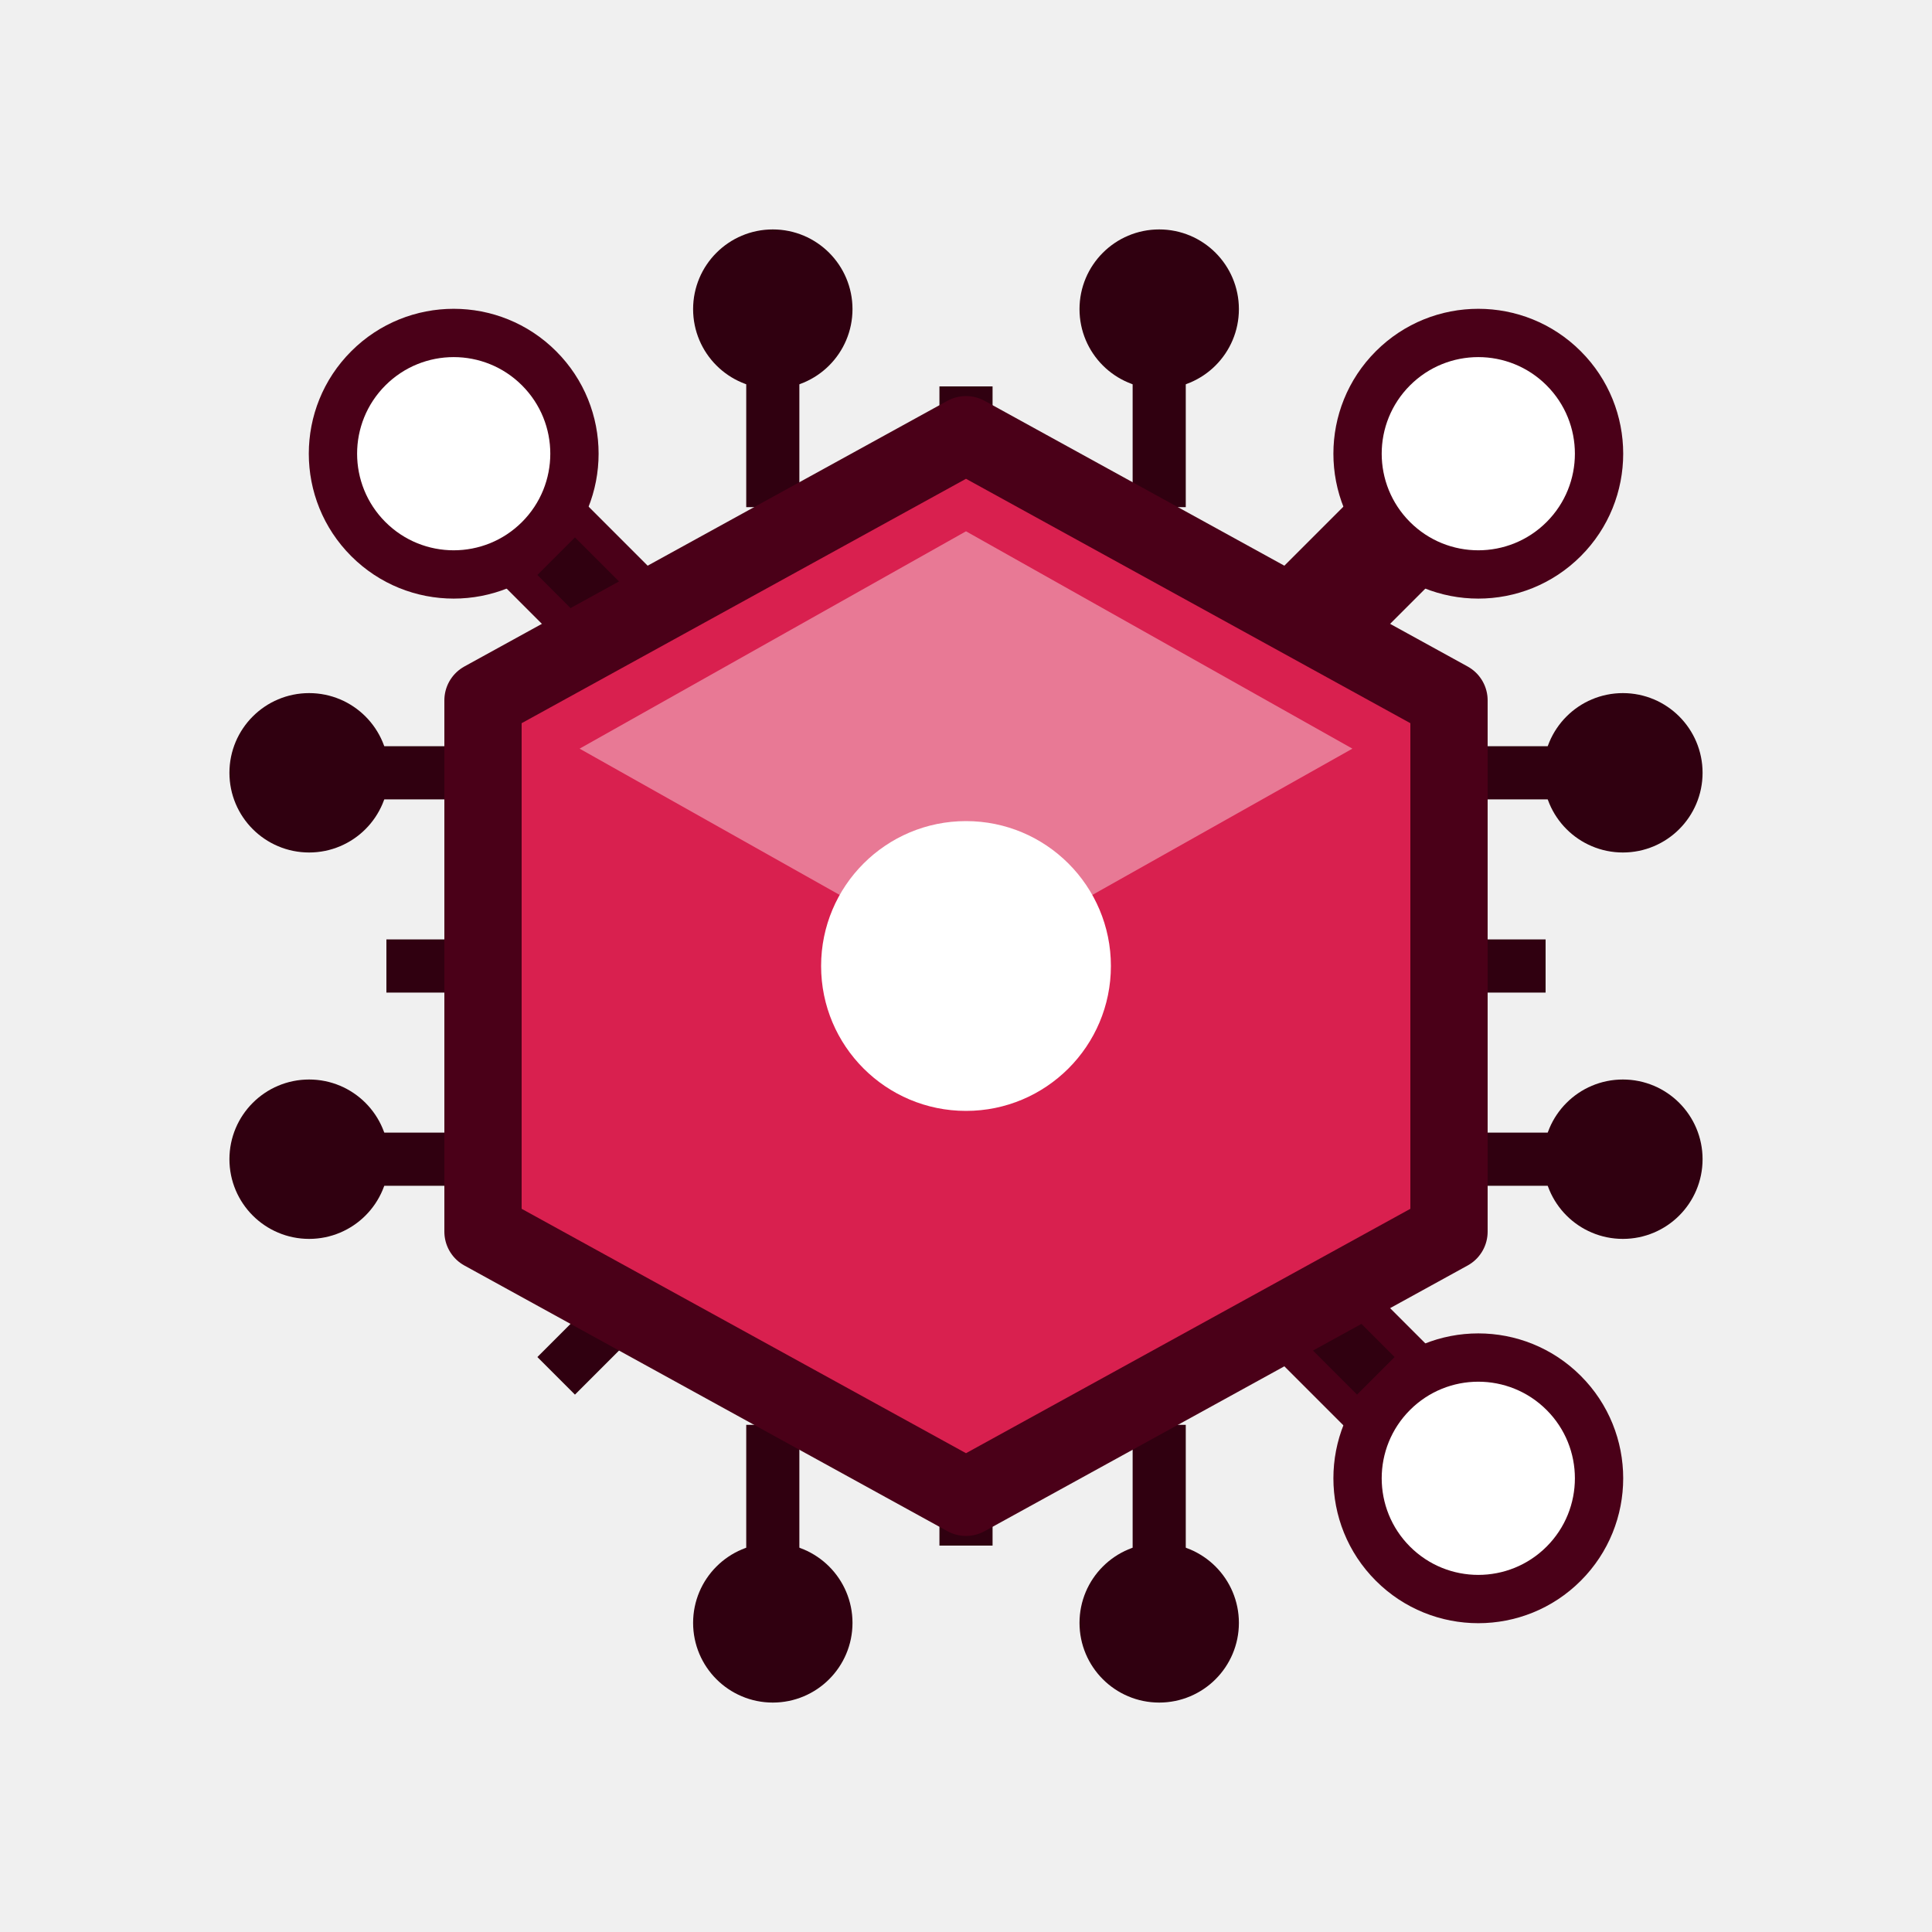
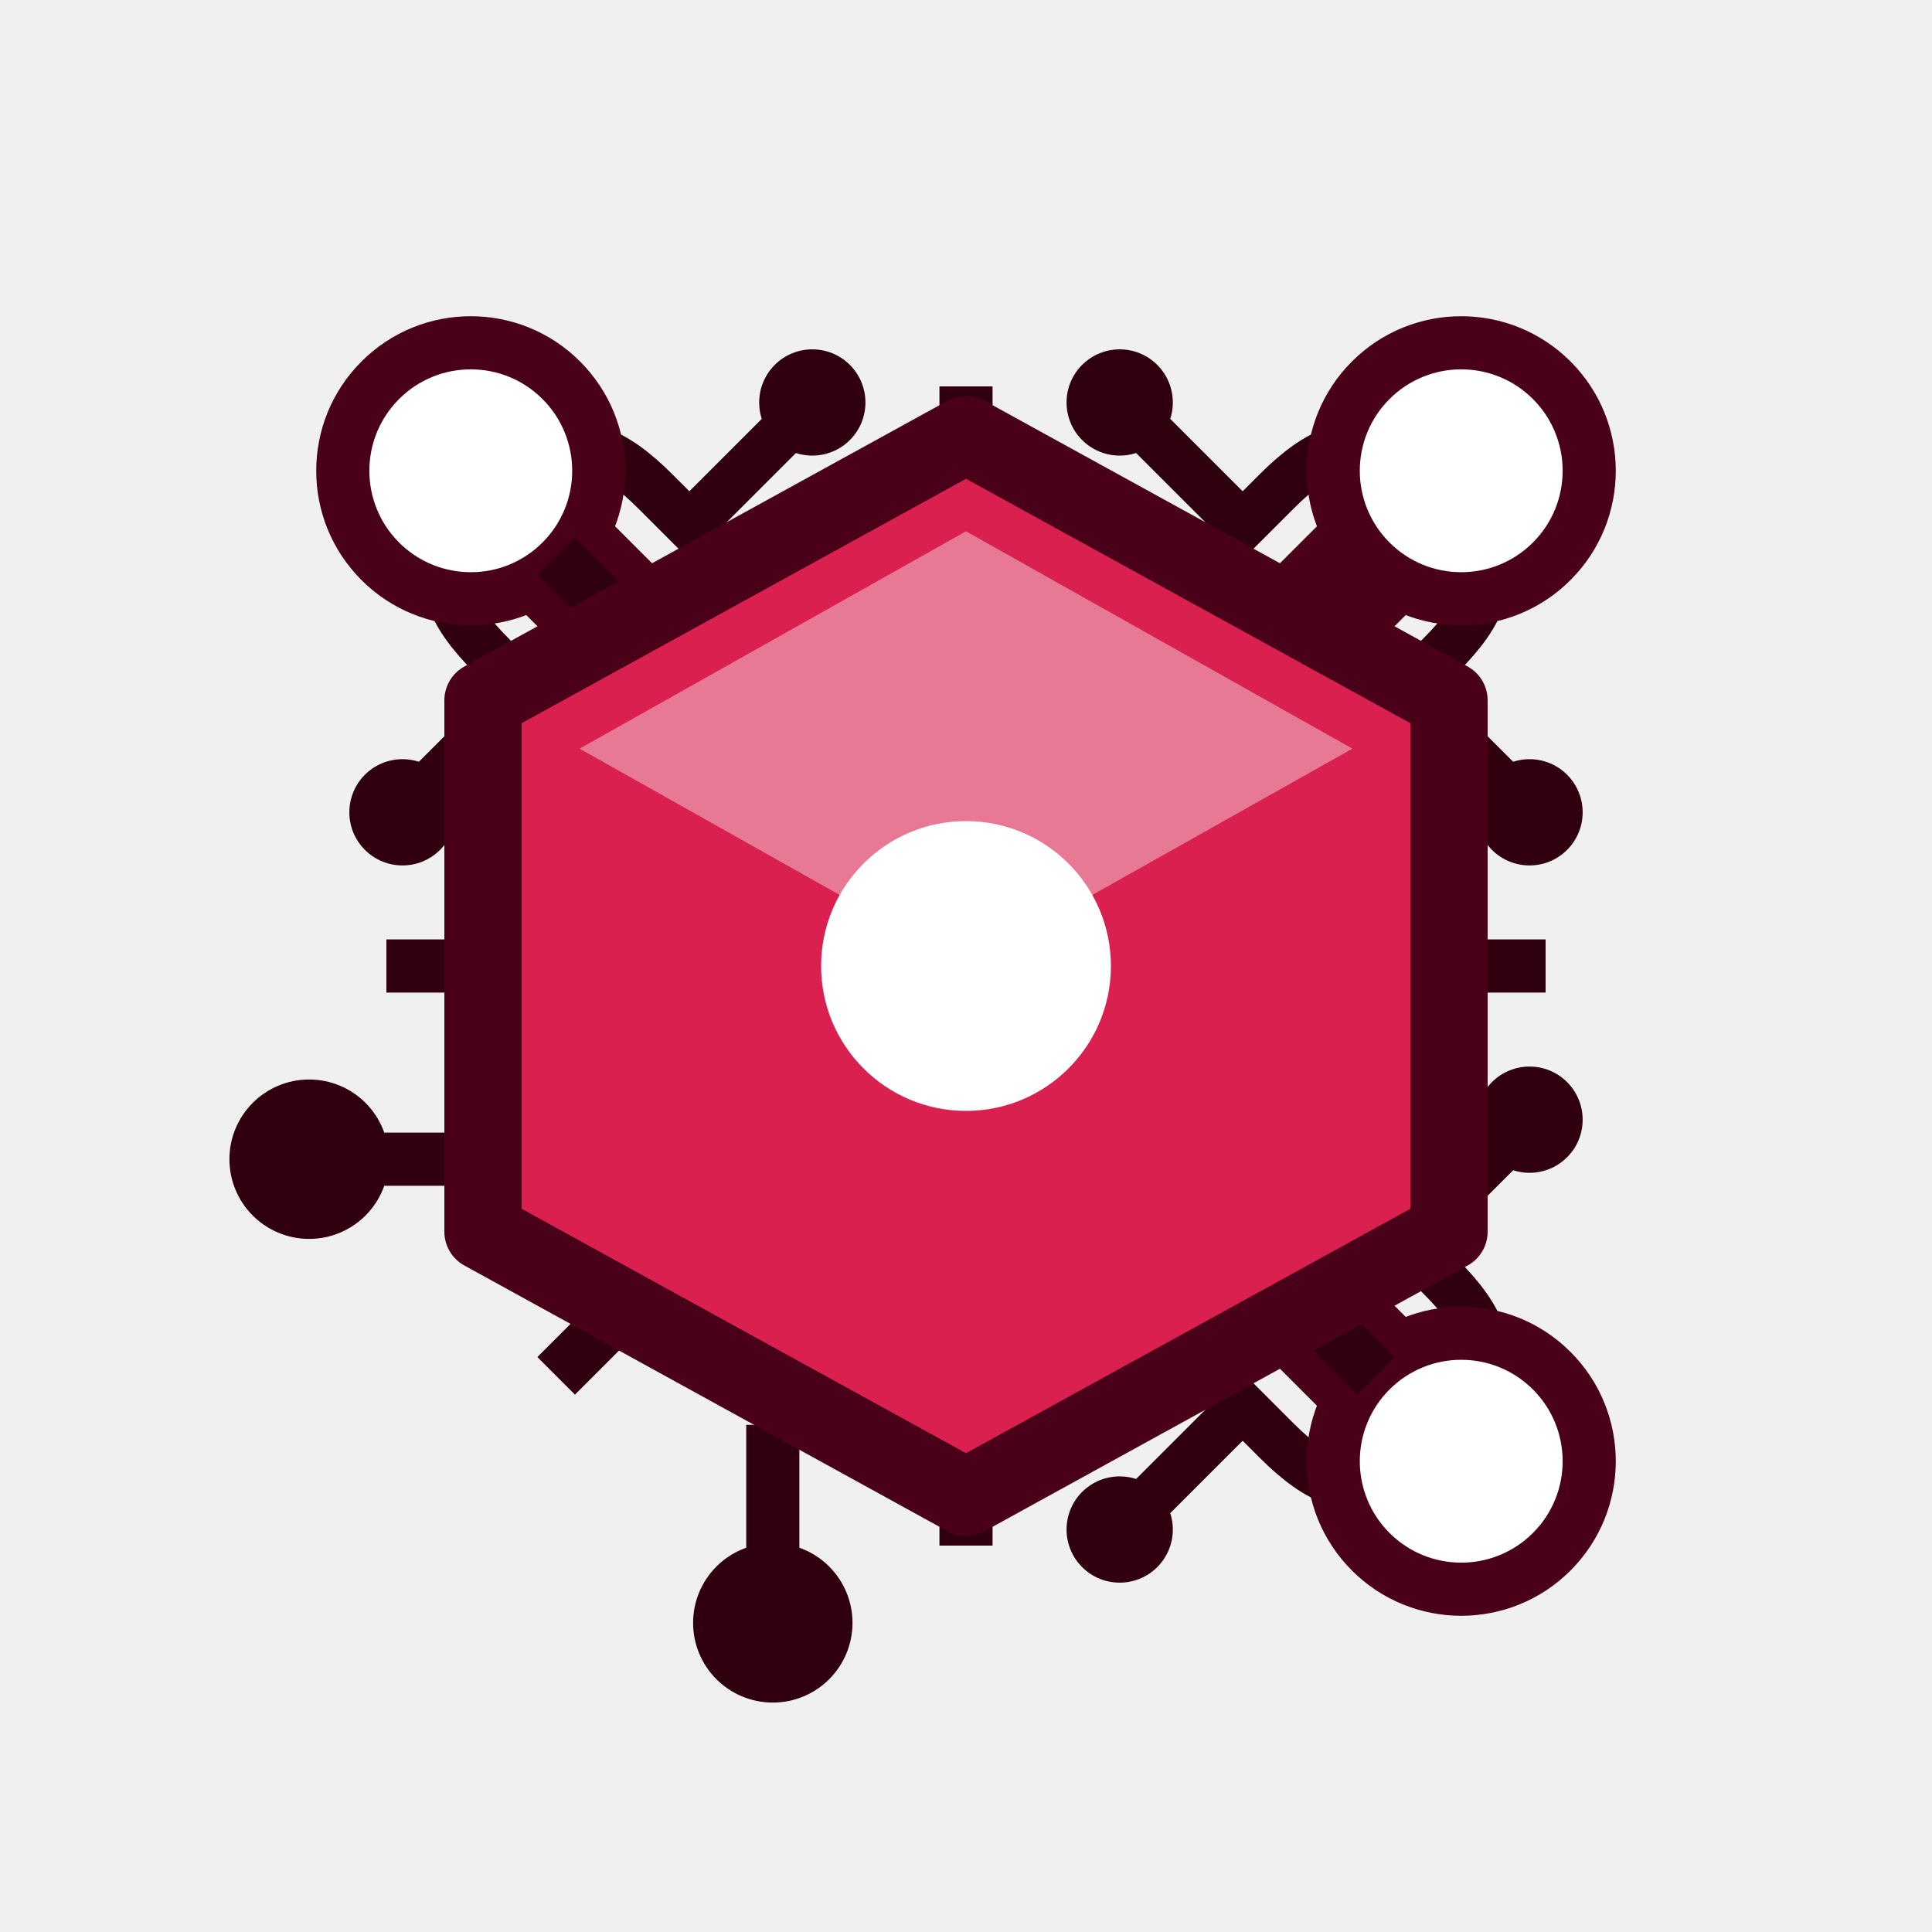
<svg xmlns="http://www.w3.org/2000/svg" viewBox="0 0 40 40" width="40" height="40" id="bug_NESENW">
  <g transform="rotate(45 20 20)">
-     <line x1="20" y1="14" x2="20" y2="6" stroke="#4a0018" stroke-width="2.4" />
-     <circle cx="20" cy="5" r="3" fill="#4a0018" />
-     <circle cx="20" cy="5" r="2" fill="#ffffff" />
+     <line x1="20" y1="14.5" x2="20" y2="6.5" stroke="#4a0018" stroke-width="2.6" />
+     <g fill="none" stroke="#300010" stroke-width="1">
+       <path d="M17.6 13.5 L17.6 8.5 Q17.6 6.6 18.6 6.6" />
+       <path d="M22.4 13.5 L22.4 8.5 Q22.4 6.6 21.4 6.6" />
+       <line x1="17.6" y1="9.5" x2="14.6" y2="9.5" />
+       <line x1="22.4" y1="9.5" x2="25.4" y2="9.5" />
+     </g>
+     <circle cx="14" cy="9.5" r="1.1" fill="#300010" />
+     <circle cx="26" cy="9.5" r="1.1" fill="#300010" />
+     <circle cx="20" cy="5.5" r="3.2" fill="#4a0018" />
+     <circle cx="20" cy="5.5" r="2.1" fill="#ffffff" />
  </g>
  <g transform="rotate(135 20 20)">
-     <line x1="20" y1="14" x2="20" y2="6" stroke="#4a0018" stroke-width="2.4" />
-     <circle cx="20" cy="5" r="3" fill="#4a0018" />
-     <circle cx="20" cy="5" r="2" fill="#ffffff" />
+     <line x1="20" y1="14.5" x2="20" y2="6.5" stroke="#4a0018" stroke-width="2.6" />
+     <g fill="none" stroke="#300010" stroke-width="1">
+       <path d="M17.6 13.5 L17.6 8.5 Q17.6 6.6 18.6 6.6" />
+       <path d="M22.4 13.5 L22.4 8.5 Q22.4 6.6 21.4 6.6" />
+       <line x1="17.6" y1="9.5" x2="14.6" y2="9.5" />
+       <line x1="22.4" y1="9.5" x2="25.4" y2="9.5" />
+     </g>
+     <circle cx="14" cy="9.5" r="1.1" fill="#300010" />
+     <circle cx="26" cy="9.5" r="1.1" fill="#300010" />
+     <circle cx="20" cy="5.5" r="3.2" fill="#4a0018" />
+     <circle cx="20" cy="5.5" r="2.1" fill="#ffffff" />
  </g>
  <g transform="rotate(315 20 20)">
-     <line x1="20" y1="14" x2="20" y2="6" stroke="#4a0018" stroke-width="2.4" />
-     <circle cx="20" cy="5" r="3" fill="#4a0018" />
-     <circle cx="20" cy="5" r="2" fill="#ffffff" />
-   </g>
-   <g transform="rotate(0 20 20) translate(-4 0)" stroke="#300010" stroke-width="1.1" fill="#300010">
-     <line x1="20" y1="10.5" x2="20" y2="7" />
-     <circle cx="20" cy="6.4" r="1.1" />
+     <line x1="20" y1="14.5" x2="20" y2="6.5" stroke="#4a0018" stroke-width="2.6" />
+     <g fill="none" stroke="#300010" stroke-width="1">
+       <path d="M17.6 13.5 L17.6 8.5 Q17.6 6.6 18.6 6.6" />
+       <path d="M22.4 13.5 L22.4 8.5 Q22.4 6.6 21.4 6.6" />
+       <line x1="17.6" y1="9.5" x2="14.6" y2="9.5" />
+       <line x1="22.4" y1="9.5" x2="25.4" y2="9.5" />
+     </g>
+     <circle cx="14" cy="9.5" r="1.1" fill="#300010" />
+     <circle cx="26" cy="9.5" r="1.1" fill="#300010" />
+     <circle cx="20" cy="5.5" r="3.2" fill="#4a0018" />
+     <circle cx="20" cy="5.5" r="2.1" fill="#ffffff" />
  </g>
  <g transform="rotate(0 20 20) translate(0 0)" stroke="#300010" stroke-width="1.1" fill="#300010">
    <line x1="20" y1="10.5" x2="20" y2="8" />
  </g>
-   <g transform="rotate(0 20 20) translate(4 0)" stroke="#300010" stroke-width="1.1" fill="#300010">
-     <line x1="20" y1="10.5" x2="20" y2="7" />
-     <circle cx="20" cy="6.4" r="1.1" />
-   </g>
-   <g transform="rotate(90 20 20) translate(-4 0)" stroke="#300010" stroke-width="1.1" fill="#300010">
-     <line x1="20" y1="10.5" x2="20" y2="7" />
-     <circle cx="20" cy="6.4" r="1.1" />
-   </g>
  <g transform="rotate(90 20 20) translate(0 0)" stroke="#300010" stroke-width="1.1" fill="#300010">
    <line x1="20" y1="10.5" x2="20" y2="8" />
-   </g>
-   <g transform="rotate(90 20 20) translate(4 0)" stroke="#300010" stroke-width="1.1" fill="#300010">
-     <line x1="20" y1="10.5" x2="20" y2="7" />
-     <circle cx="20" cy="6.4" r="1.1" />
-   </g>
-   <g transform="rotate(180 20 20) translate(-4 0)" stroke="#300010" stroke-width="1.1" fill="#300010">
-     <line x1="20" y1="10.5" x2="20" y2="7" />
-     <circle cx="20" cy="6.4" r="1.1" />
  </g>
  <g transform="rotate(180 20 20) translate(0 0)" stroke="#300010" stroke-width="1.1" fill="#300010">
    <line x1="20" y1="10.5" x2="20" y2="8" />
  </g>
  <g transform="rotate(180 20 20) translate(4 0)" stroke="#300010" stroke-width="1.1" fill="#300010">
    <line x1="20" y1="10.5" x2="20" y2="7" />
    <circle cx="20" cy="6.4" r="1.1" />
  </g>
  <g transform="rotate(270 20 20) translate(-4 0)" stroke="#300010" stroke-width="1.1" fill="#300010">
    <line x1="20" y1="10.5" x2="20" y2="7" />
    <circle cx="20" cy="6.4" r="1.1" />
  </g>
  <g transform="rotate(270 20 20) translate(0 0)" stroke="#300010" stroke-width="1.1" fill="#300010">
    <line x1="20" y1="10.5" x2="20" y2="8" />
  </g>
-   <g transform="rotate(270 20 20) translate(4 0)" stroke="#300010" stroke-width="1.1" fill="#300010">
-     <line x1="20" y1="10.5" x2="20" y2="7" />
-     <circle cx="20" cy="6.4" r="1.1" />
-   </g>
  <g transform="rotate(135 20 20) translate(0 0)" stroke="#300010" stroke-width="1.1" fill="#300010">
    <line x1="20" y1="10.5" x2="20" y2="8" />
  </g>
  <g transform="rotate(225 20 20) translate(0 0)" stroke="#300010" stroke-width="1.1" fill="#300010">
    <line x1="20" y1="10.5" x2="20" y2="8" />
  </g>
  <g transform="rotate(315 20 20) translate(0 0)" stroke="#300010" stroke-width="1.1" fill="#300010">
    <line x1="20" y1="10.5" x2="20" y2="8" />
  </g>
  <polygon points="20,9 30,14.5 30,25.5 20,31 10,25.5 10,14.5" fill="#d9204f" stroke="#4a0018" stroke-width="1.6" stroke-linejoin="round" />
  <polygon points="20,11 28,15.5 20,20 12,15.5" fill="rgba(255,255,255,.4)" />
  <circle cx="20" cy="20" r="3" fill="#ffffff" />
</svg>
